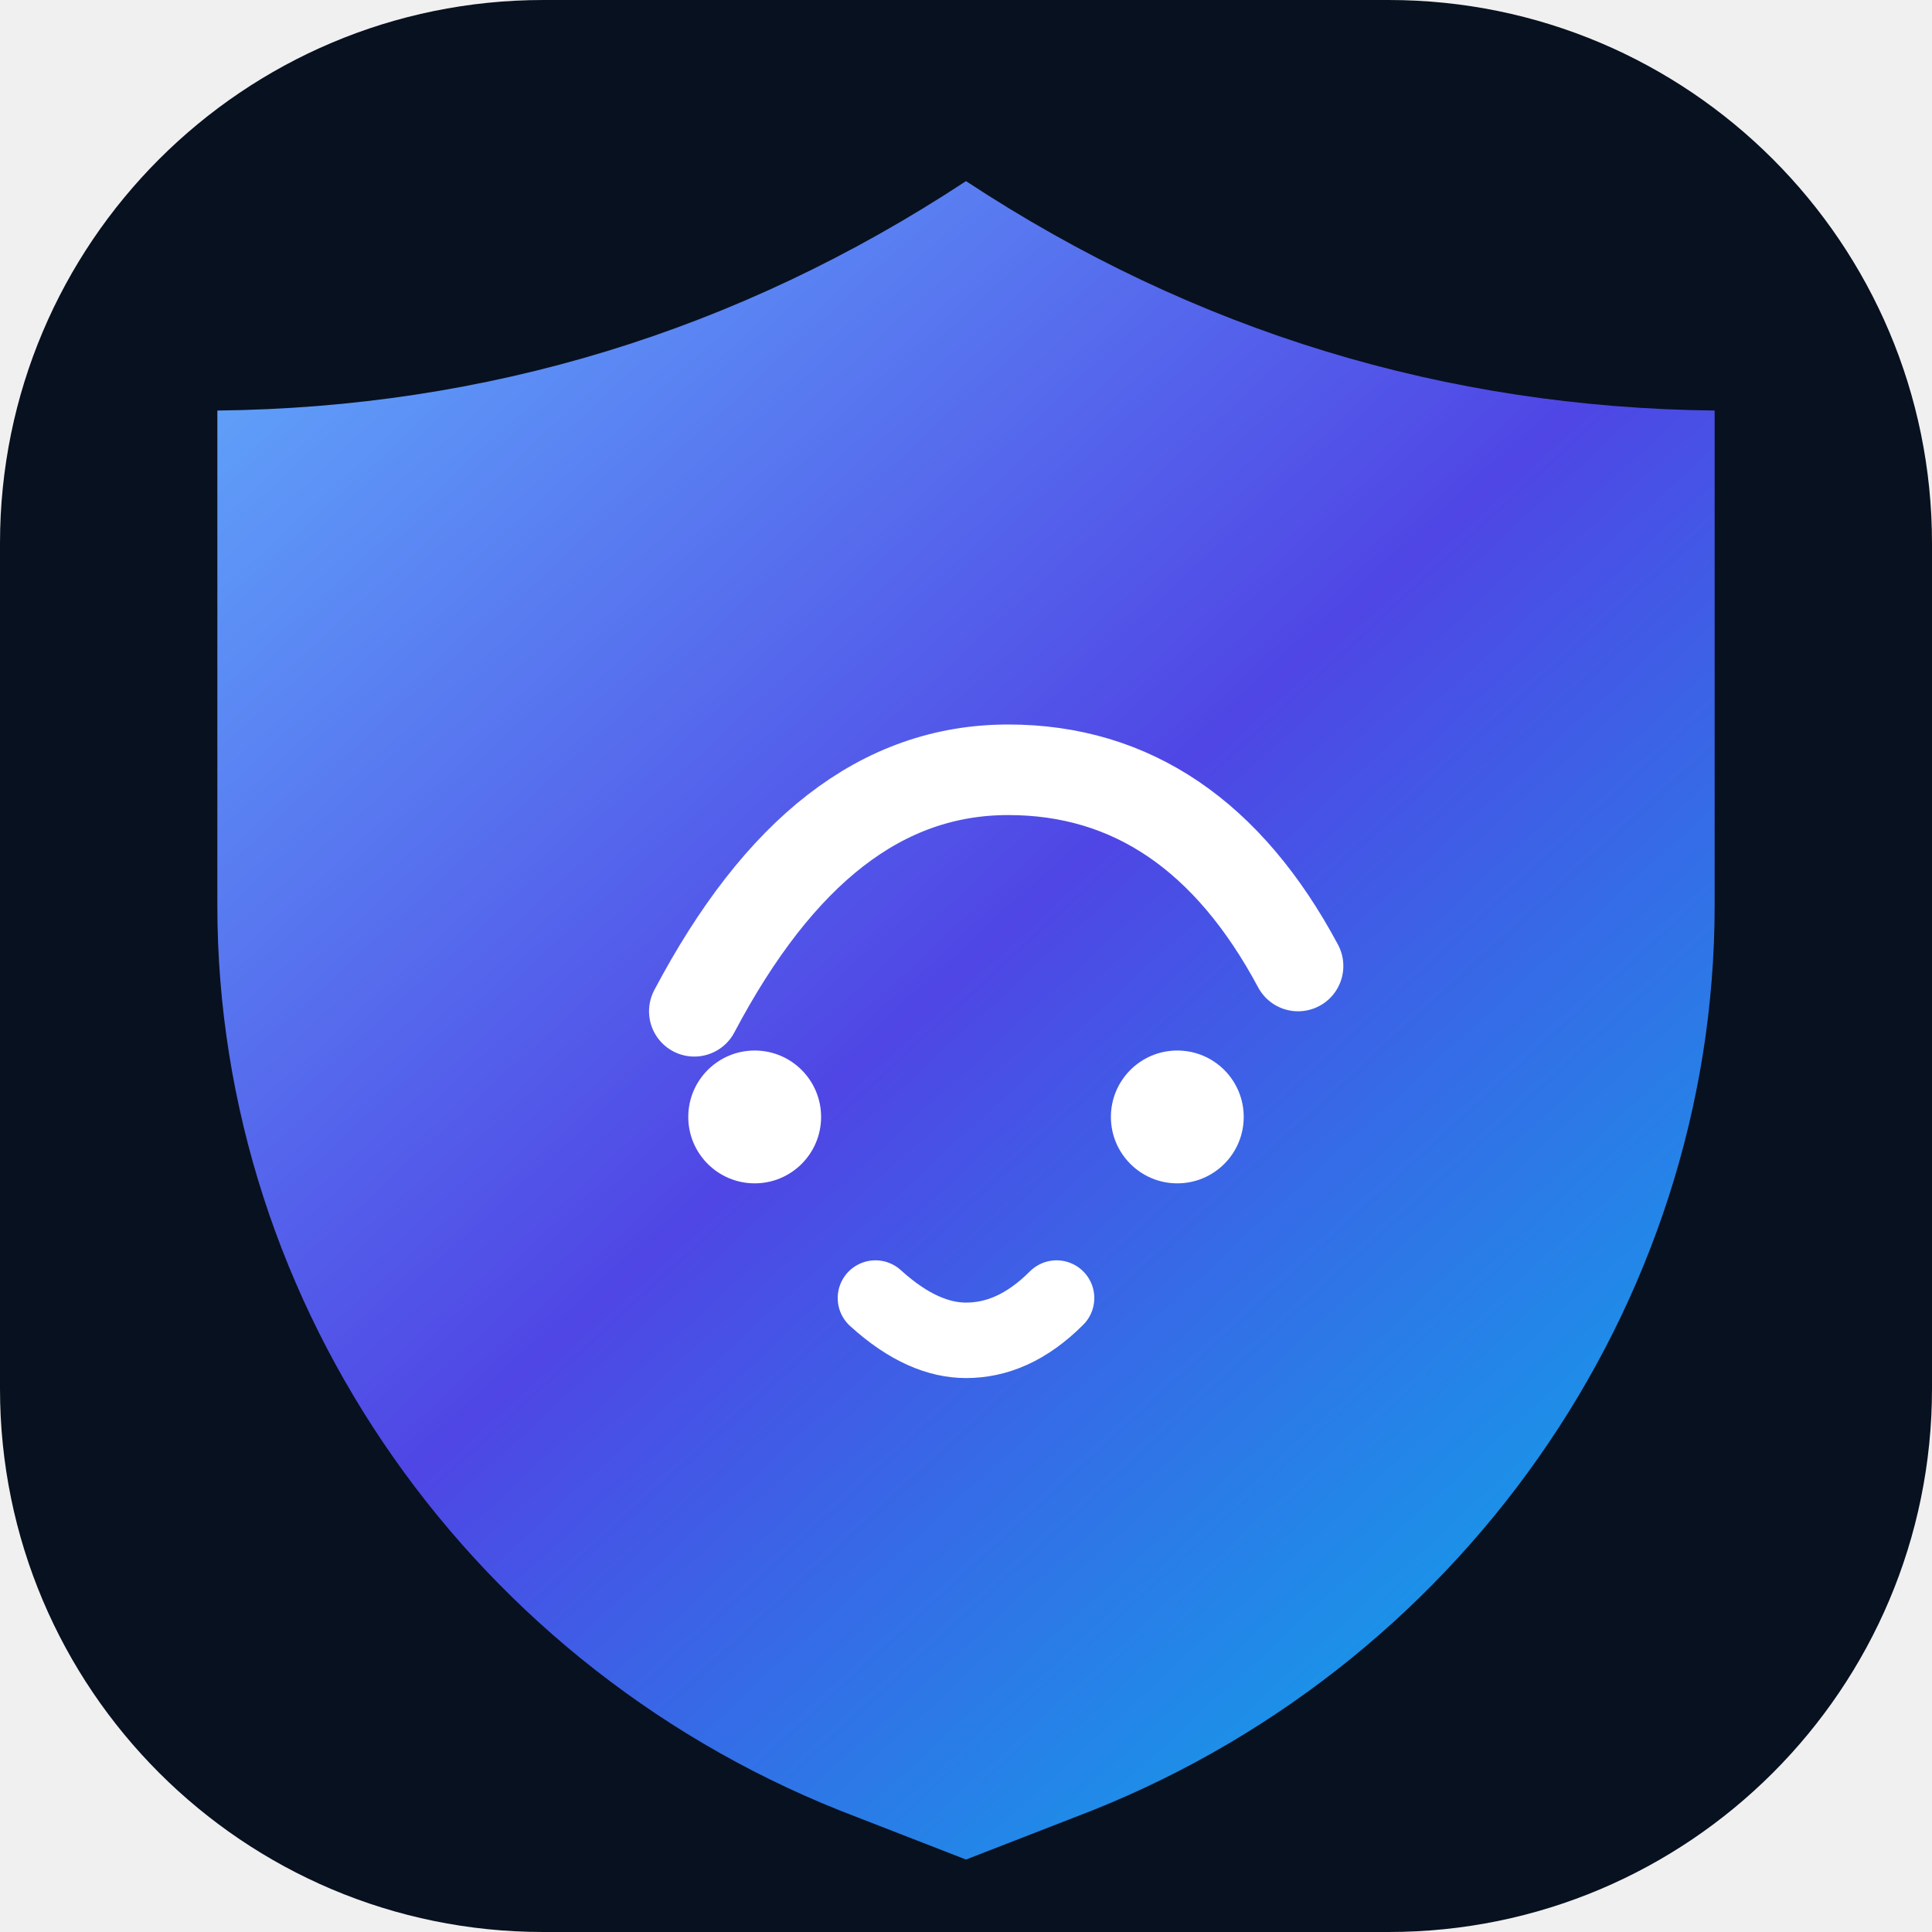
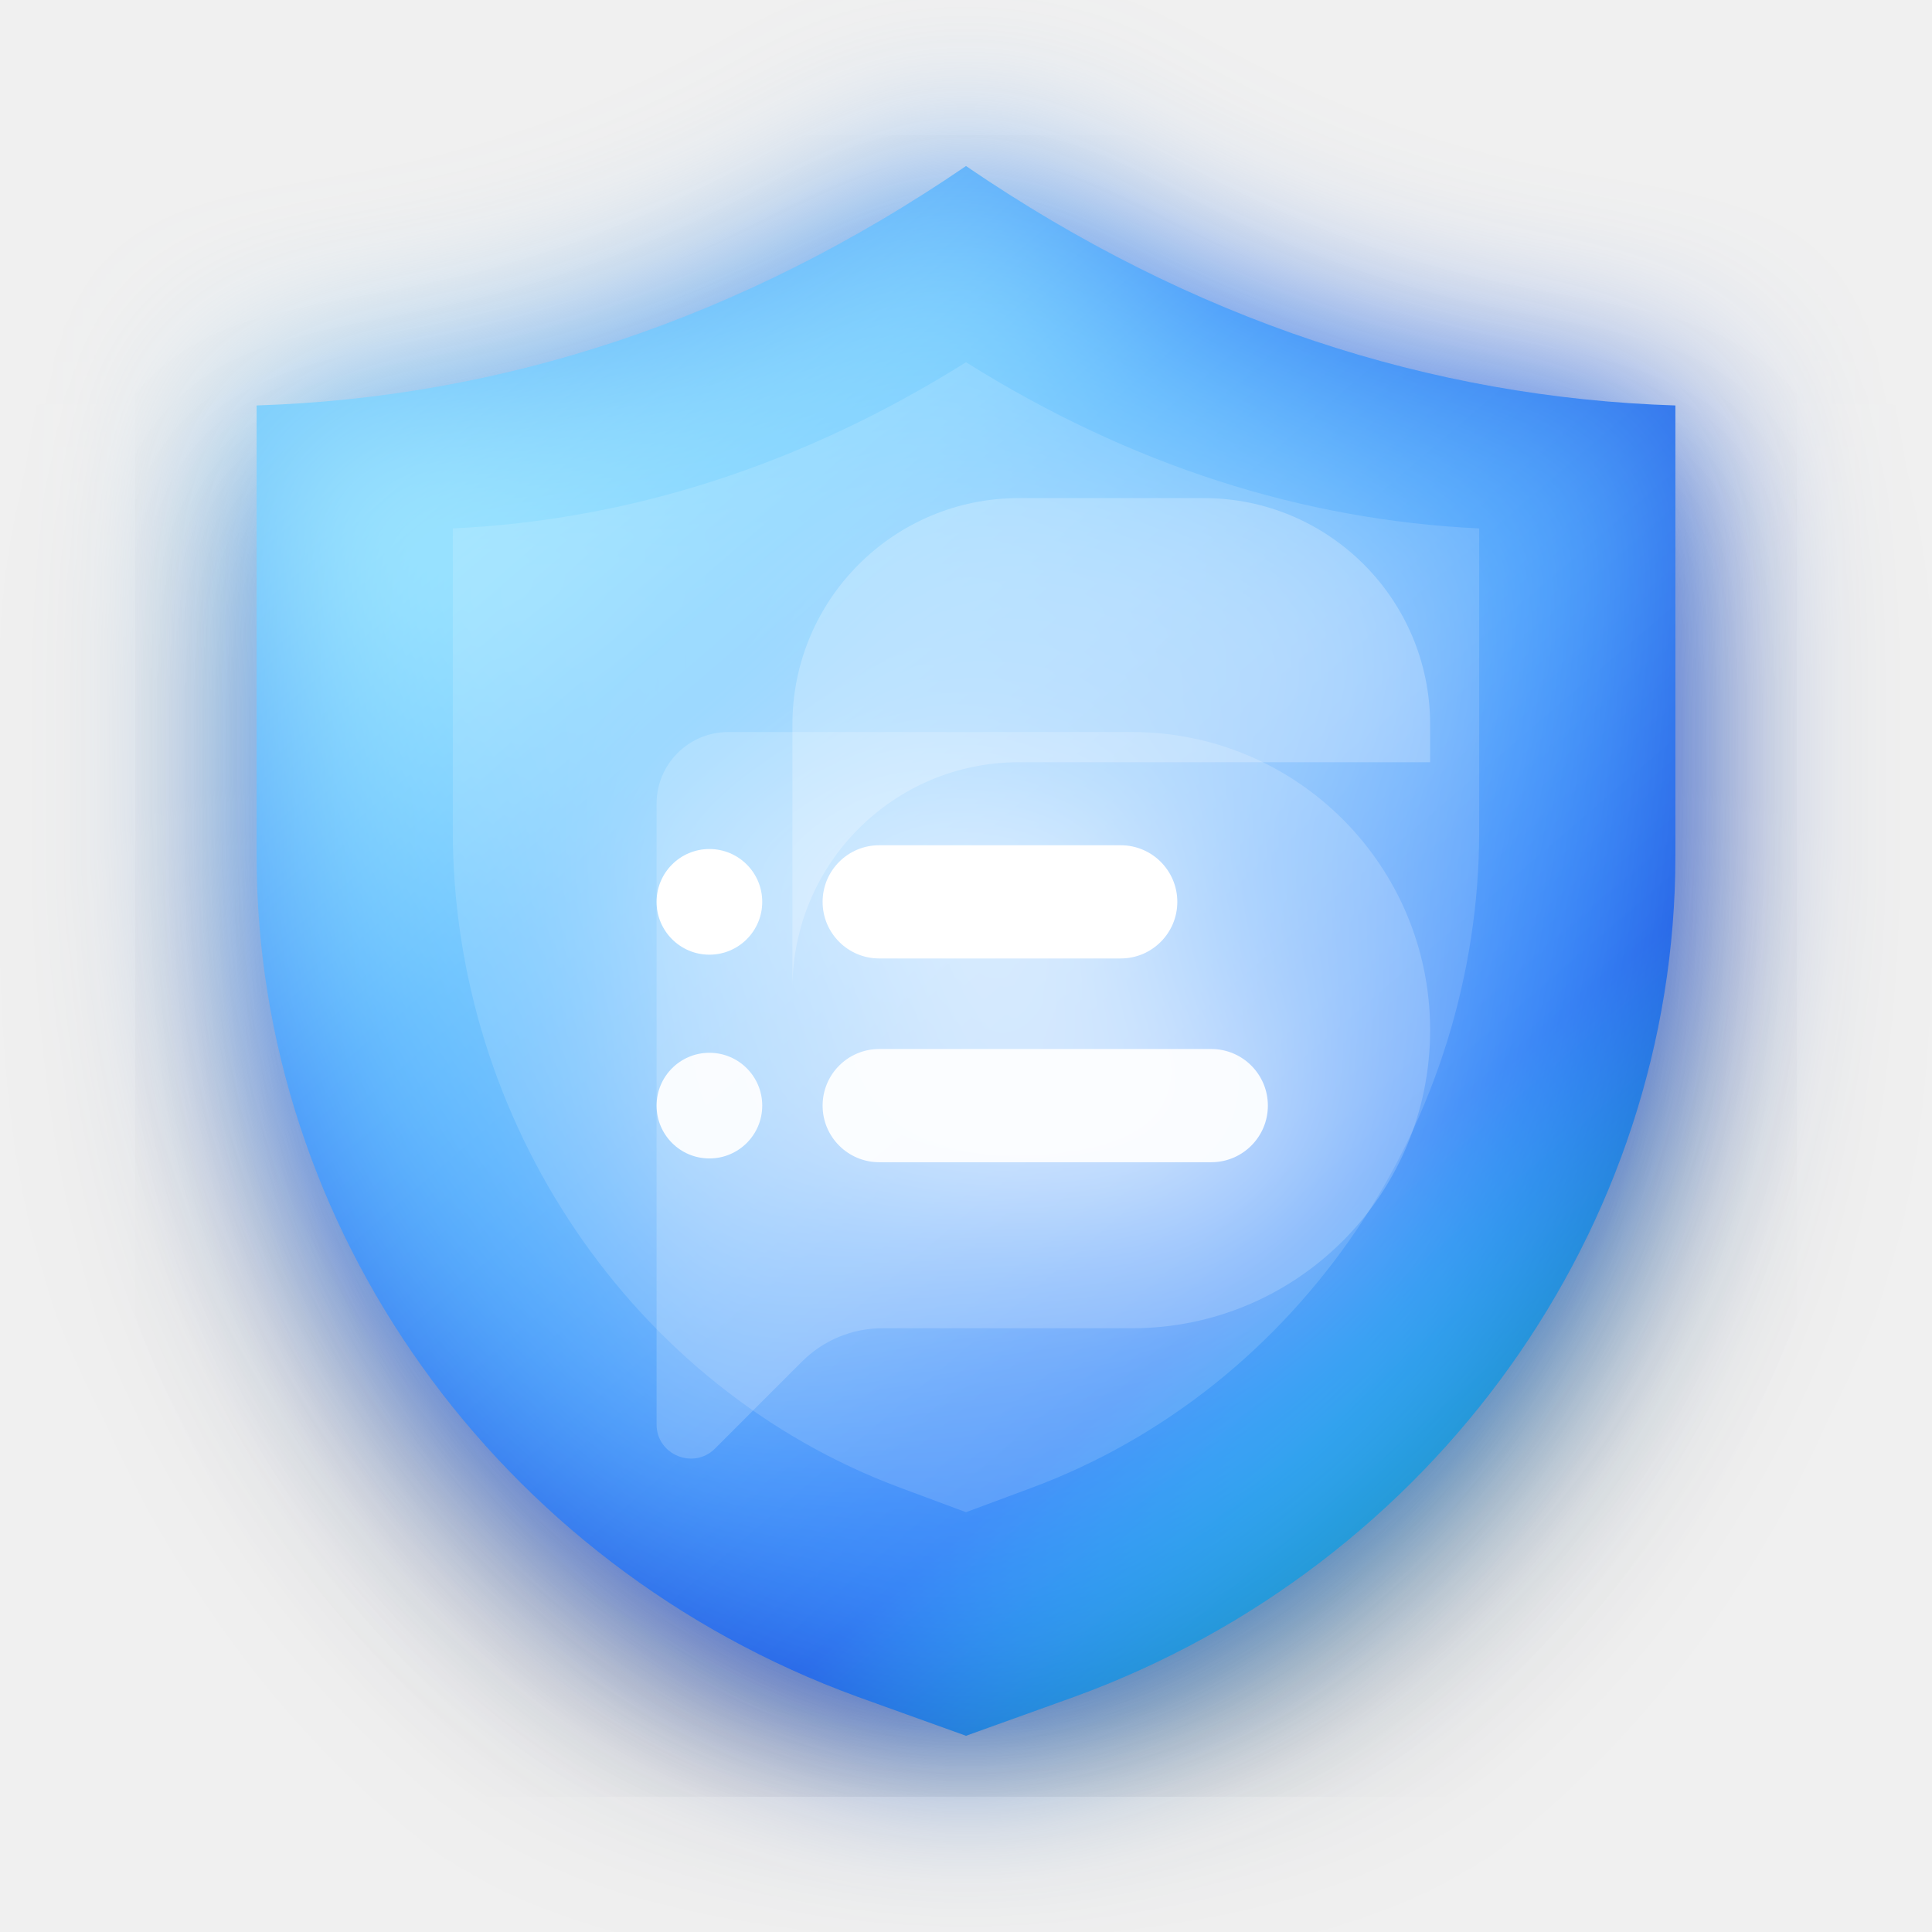
- <svg xmlns="http://www.w3.org/2000/svg" width="512" height="512" viewBox="0 0 64 64" fill="none">
+ <svg xmlns="http://www.w3.org/2000/svg" width="256" height="256" viewBox="0 0 256 256" fill="none">
  <defs>
-     <linearGradient id="shieldGradient" x1="10" y1="8" x2="54" y2="56" gradientUnits="userSpaceOnUse">
-       <stop stop-color="#60A5FA" />
-       <stop offset="0.5" stop-color="#4F46E5" />
-       <stop offset="1" stop-color="#0EA5E9" />
+     <linearGradient id="bg" x1="40" y1="28" x2="212" y2="228" gradientUnits="userSpaceOnUse">
+       <stop stop-color="#7DD3FC" />
+       <stop offset="0.34" stop-color="#3B82F6" />
+       <stop offset="0.72" stop-color="#1D4ED8" />
+       <stop offset="1" stop-color="#14B8A6" />
    </linearGradient>
+     <linearGradient id="inner" x1="64" y1="56" x2="184" y2="198" gradientUnits="userSpaceOnUse">
+       <stop stop-color="rgba(255,255,255,0.52)" />
+       <stop offset="1" stop-color="rgba(255,255,255,0.08)" />
+     </linearGradient>
+     <filter id="glow" x="-32" y="-32" width="320" height="320" filterUnits="userSpaceOnUse" color-interpolation-filters="sRGB">
+       <feGaussianBlur stdDeviation="12" result="blur" />
+       <feColorMatrix in="blur" type="matrix" values="0 0 0 0 0.129 0 0 0 0 0.412 0 0 0 0 0.961 0 0 0 0.28 0" />
+       <feBlend in="SourceGraphic" in2="blur" mode="screen" />
+     </filter>
+     <filter id="shadow" x="18" y="18" width="220" height="220" filterUnits="userSpaceOnUse" color-interpolation-filters="sRGB">
+       <feOffset dy="12" />
+       <feGaussianBlur stdDeviation="12" />
+       <feColorMatrix type="matrix" values="0 0 0 0 0.059 0 0 0 0 0.094 0 0 0 0 0.165 0 0 0 0.24 0" />
+       <feBlend in="SourceGraphic" mode="normal" />
+     </filter>
  </defs>
-   <rect width="64" height="64" rx="18" fill="#08111F" />
-   <path d="M32 6c7.6 5 15.9 7.5 24.8 7.6v16.4c0 13.3-8.5 25.4-21.2 30.2L32 61.6l-3.6-1.4C15.7 55.4 7.2 43.3 7.2 30V13.6C16.1 13.5 24.4 11 32 6Z" fill="url(#shieldGradient)" />
-   <path d="M23 33.5c2.8-5.3 6.2-8 10.4-8 4.1 0 7.3 2.2 9.6 6.5" stroke="white" stroke-linecap="round" stroke-width="3" />
-   <circle cx="25" cy="37" r="2.2" fill="white" />
-   <circle cx="39" cy="37" r="2.2" fill="white" />
-   <path d="M29 43c1.1 1 2.1 1.4 3 1.4 1 0 2-.4 3-1.4" stroke="white" stroke-linecap="round" stroke-width="2.5" />
+   <g filter="url(#glow)">
+     <g filter="url(#shadow)">
+       <path d="M128 22C157.957 42.473 189.657 52.701 222 53.725V113.391C222 162.704 190.091 207.396 142.441 224.807L128 230L113.559 224.807C65.909 207.396 34 162.704 34 113.391V53.725C66.343 52.701 98.043 42.473 128 22Z" fill="url(#bg)" />
+       <path d="M128 48C149.814 61.663 172.612 68.92 196 70.02V110.133C196 148.456 172.307 183.896 136.681 197.145L128 200.374L119.319 197.145C83.693 183.896 60 148.456 60 110.133V70.02C83.388 68.92 106.186 61.663 128 48Z" fill="white" fill-opacity="0.14" />
+       <path d="M87 106.5C87 101.253 91.253 97 96.5 97H150C171.815 97 189.5 114.685 189.5 136.5C189.5 158.315 171.815 176 150 176H116.915C112.926 176 109.1 177.585 106.279 180.406L94.743 191.942C91.903 194.782 87 192.771 87 188.754V106.5Z" fill="white" fill-opacity="0.18" />
+       <path d="M105 96C105 79.431 118.431 66 135 66H159.5C176.069 66 189.5 79.431 189.5 96V101H135C118.431 101 105 114.431 105 131V96Z" fill="white" fill-opacity="0.24" />
+       <path d="M109 119.5C109 115.358 112.358 112 116.5 112H148.5C152.642 112 156 115.358 156 119.5C156 123.642 152.642 127 148.5 127H116.5C112.358 127 109 123.642 109 119.5Z" fill="white" />
+       <path d="M109 146.5C109 142.358 112.358 139 116.5 139H160.5C164.642 139 168 142.358 168 146.5C168 150.642 164.642 154 160.5 154H116.5C112.358 154 109 150.642 109 146.5Z" fill="white" fill-opacity="0.92" />
+       <circle cx="94" cy="119.5" r="7" fill="white" />
+       <circle cx="94" cy="146.5" r="7" fill="white" fill-opacity="0.92" />
+     </g>
+   </g>
</svg>
